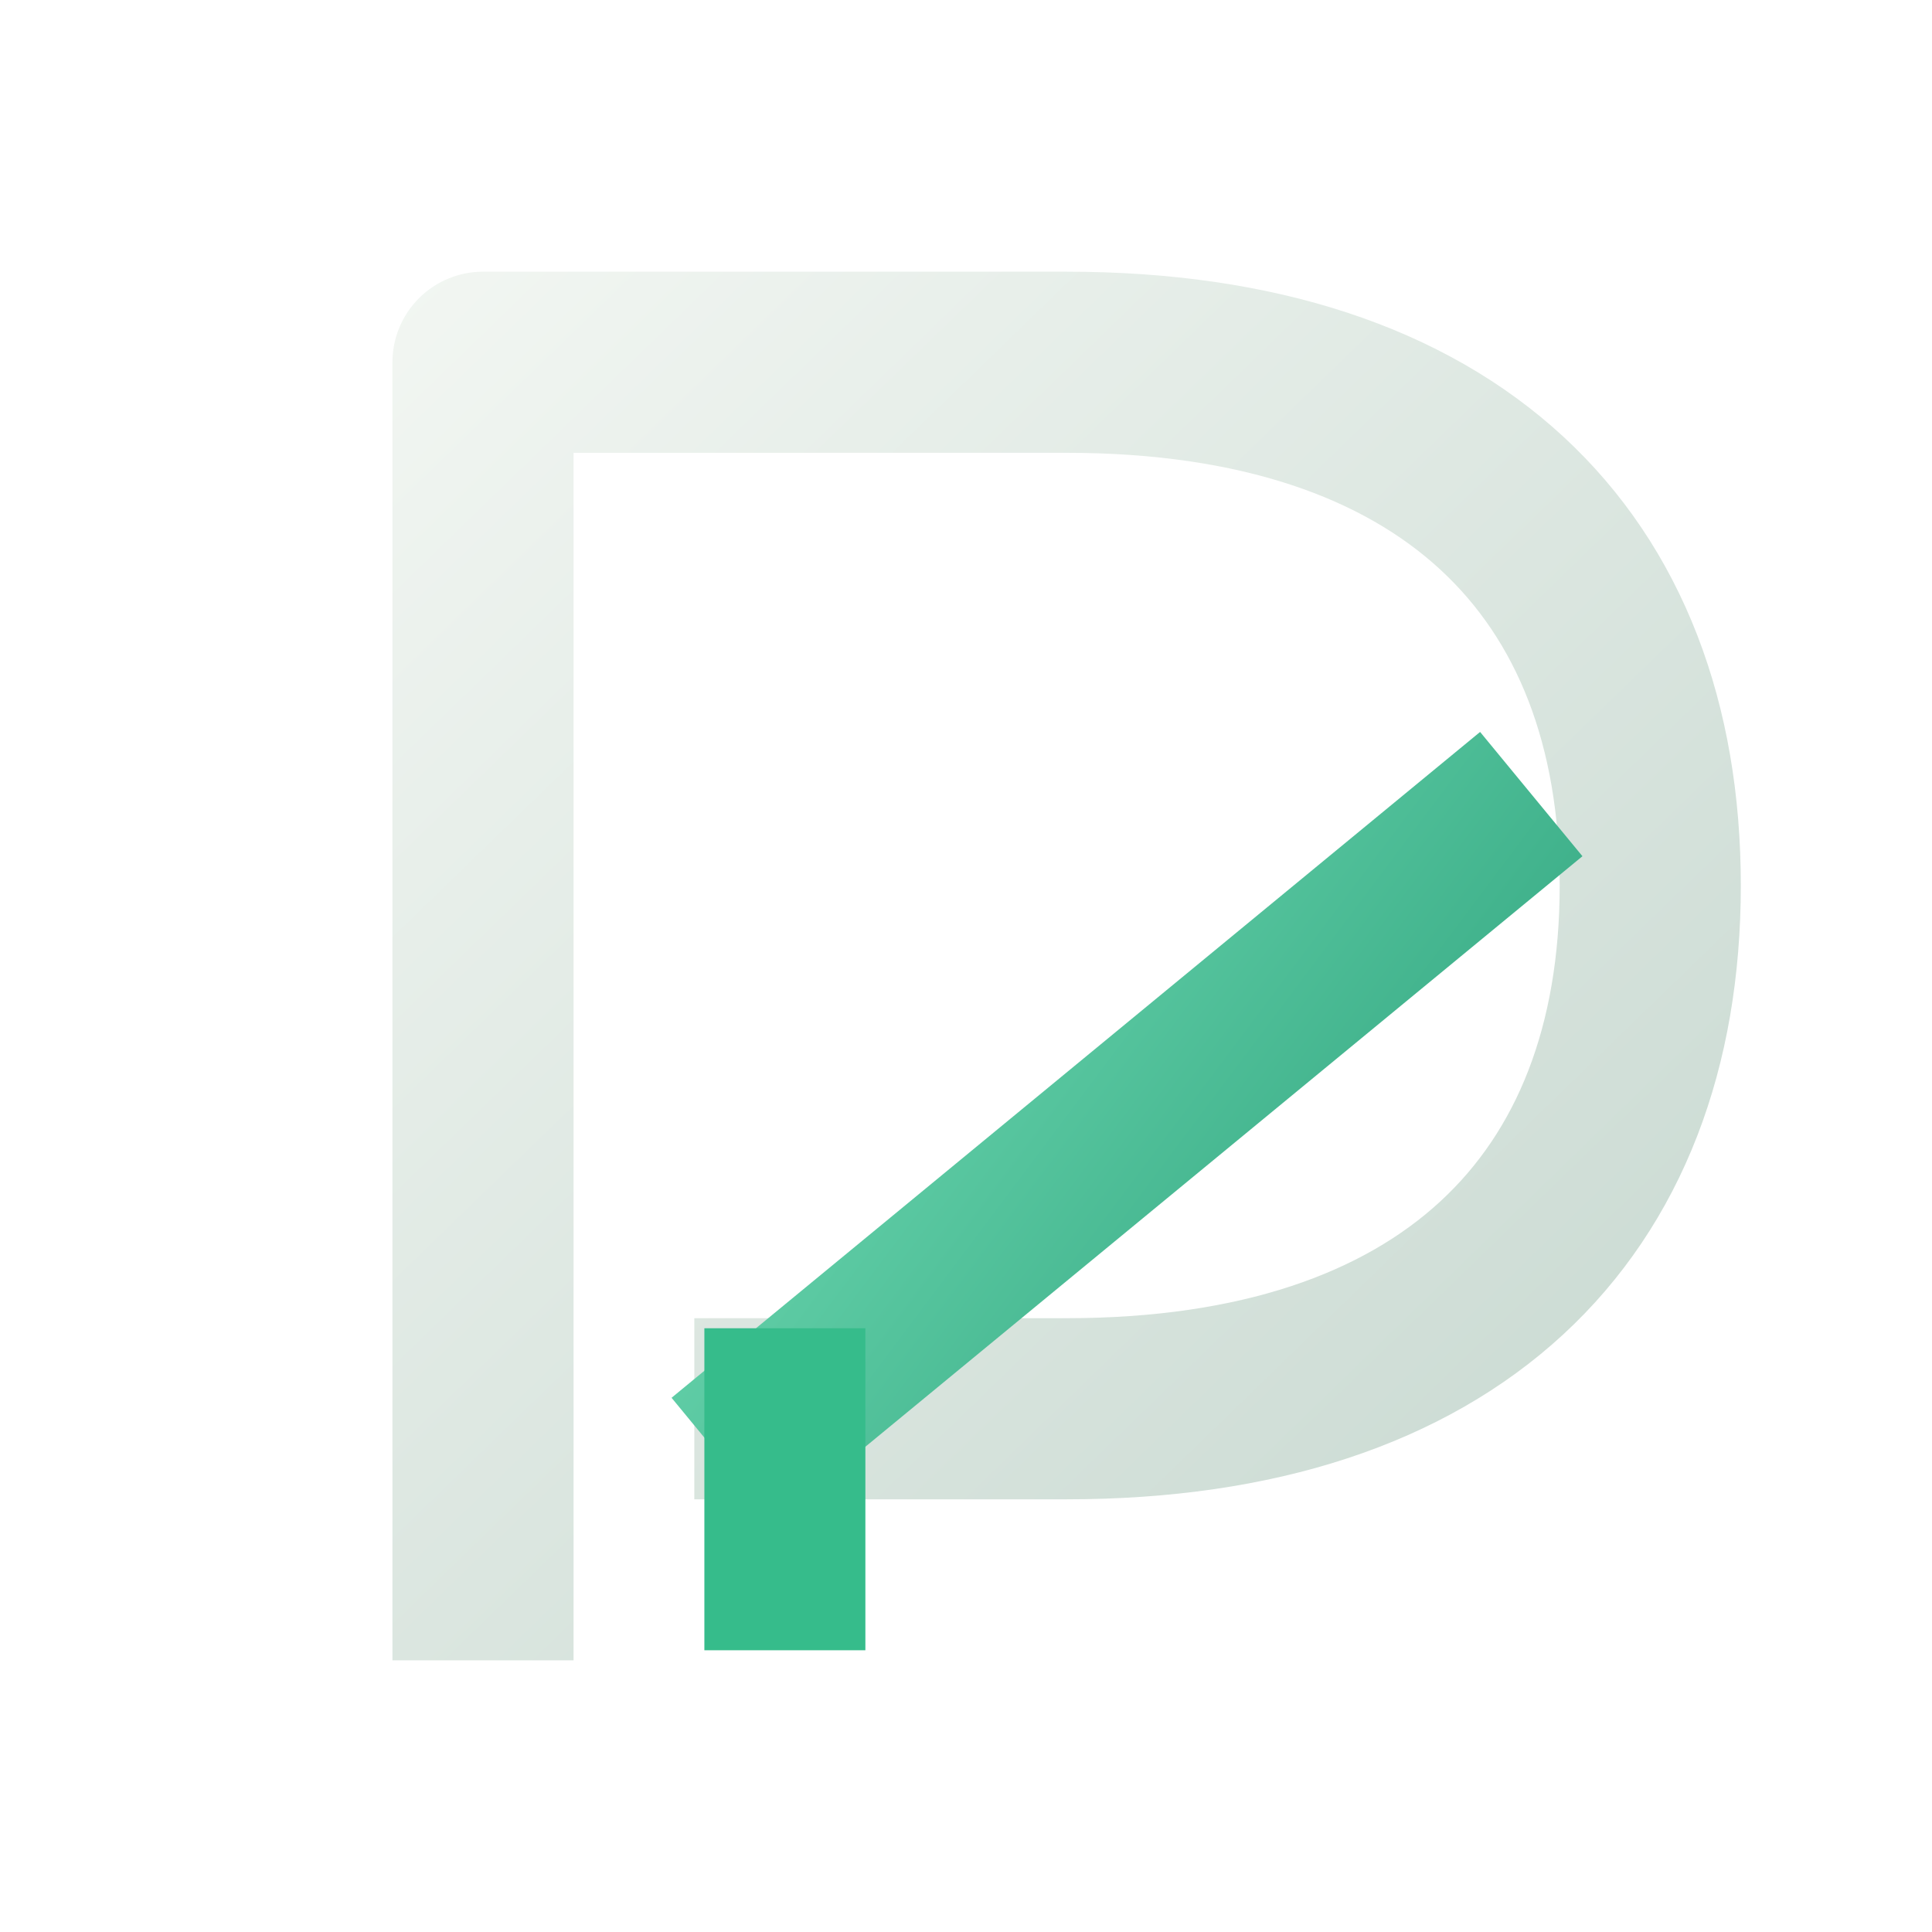
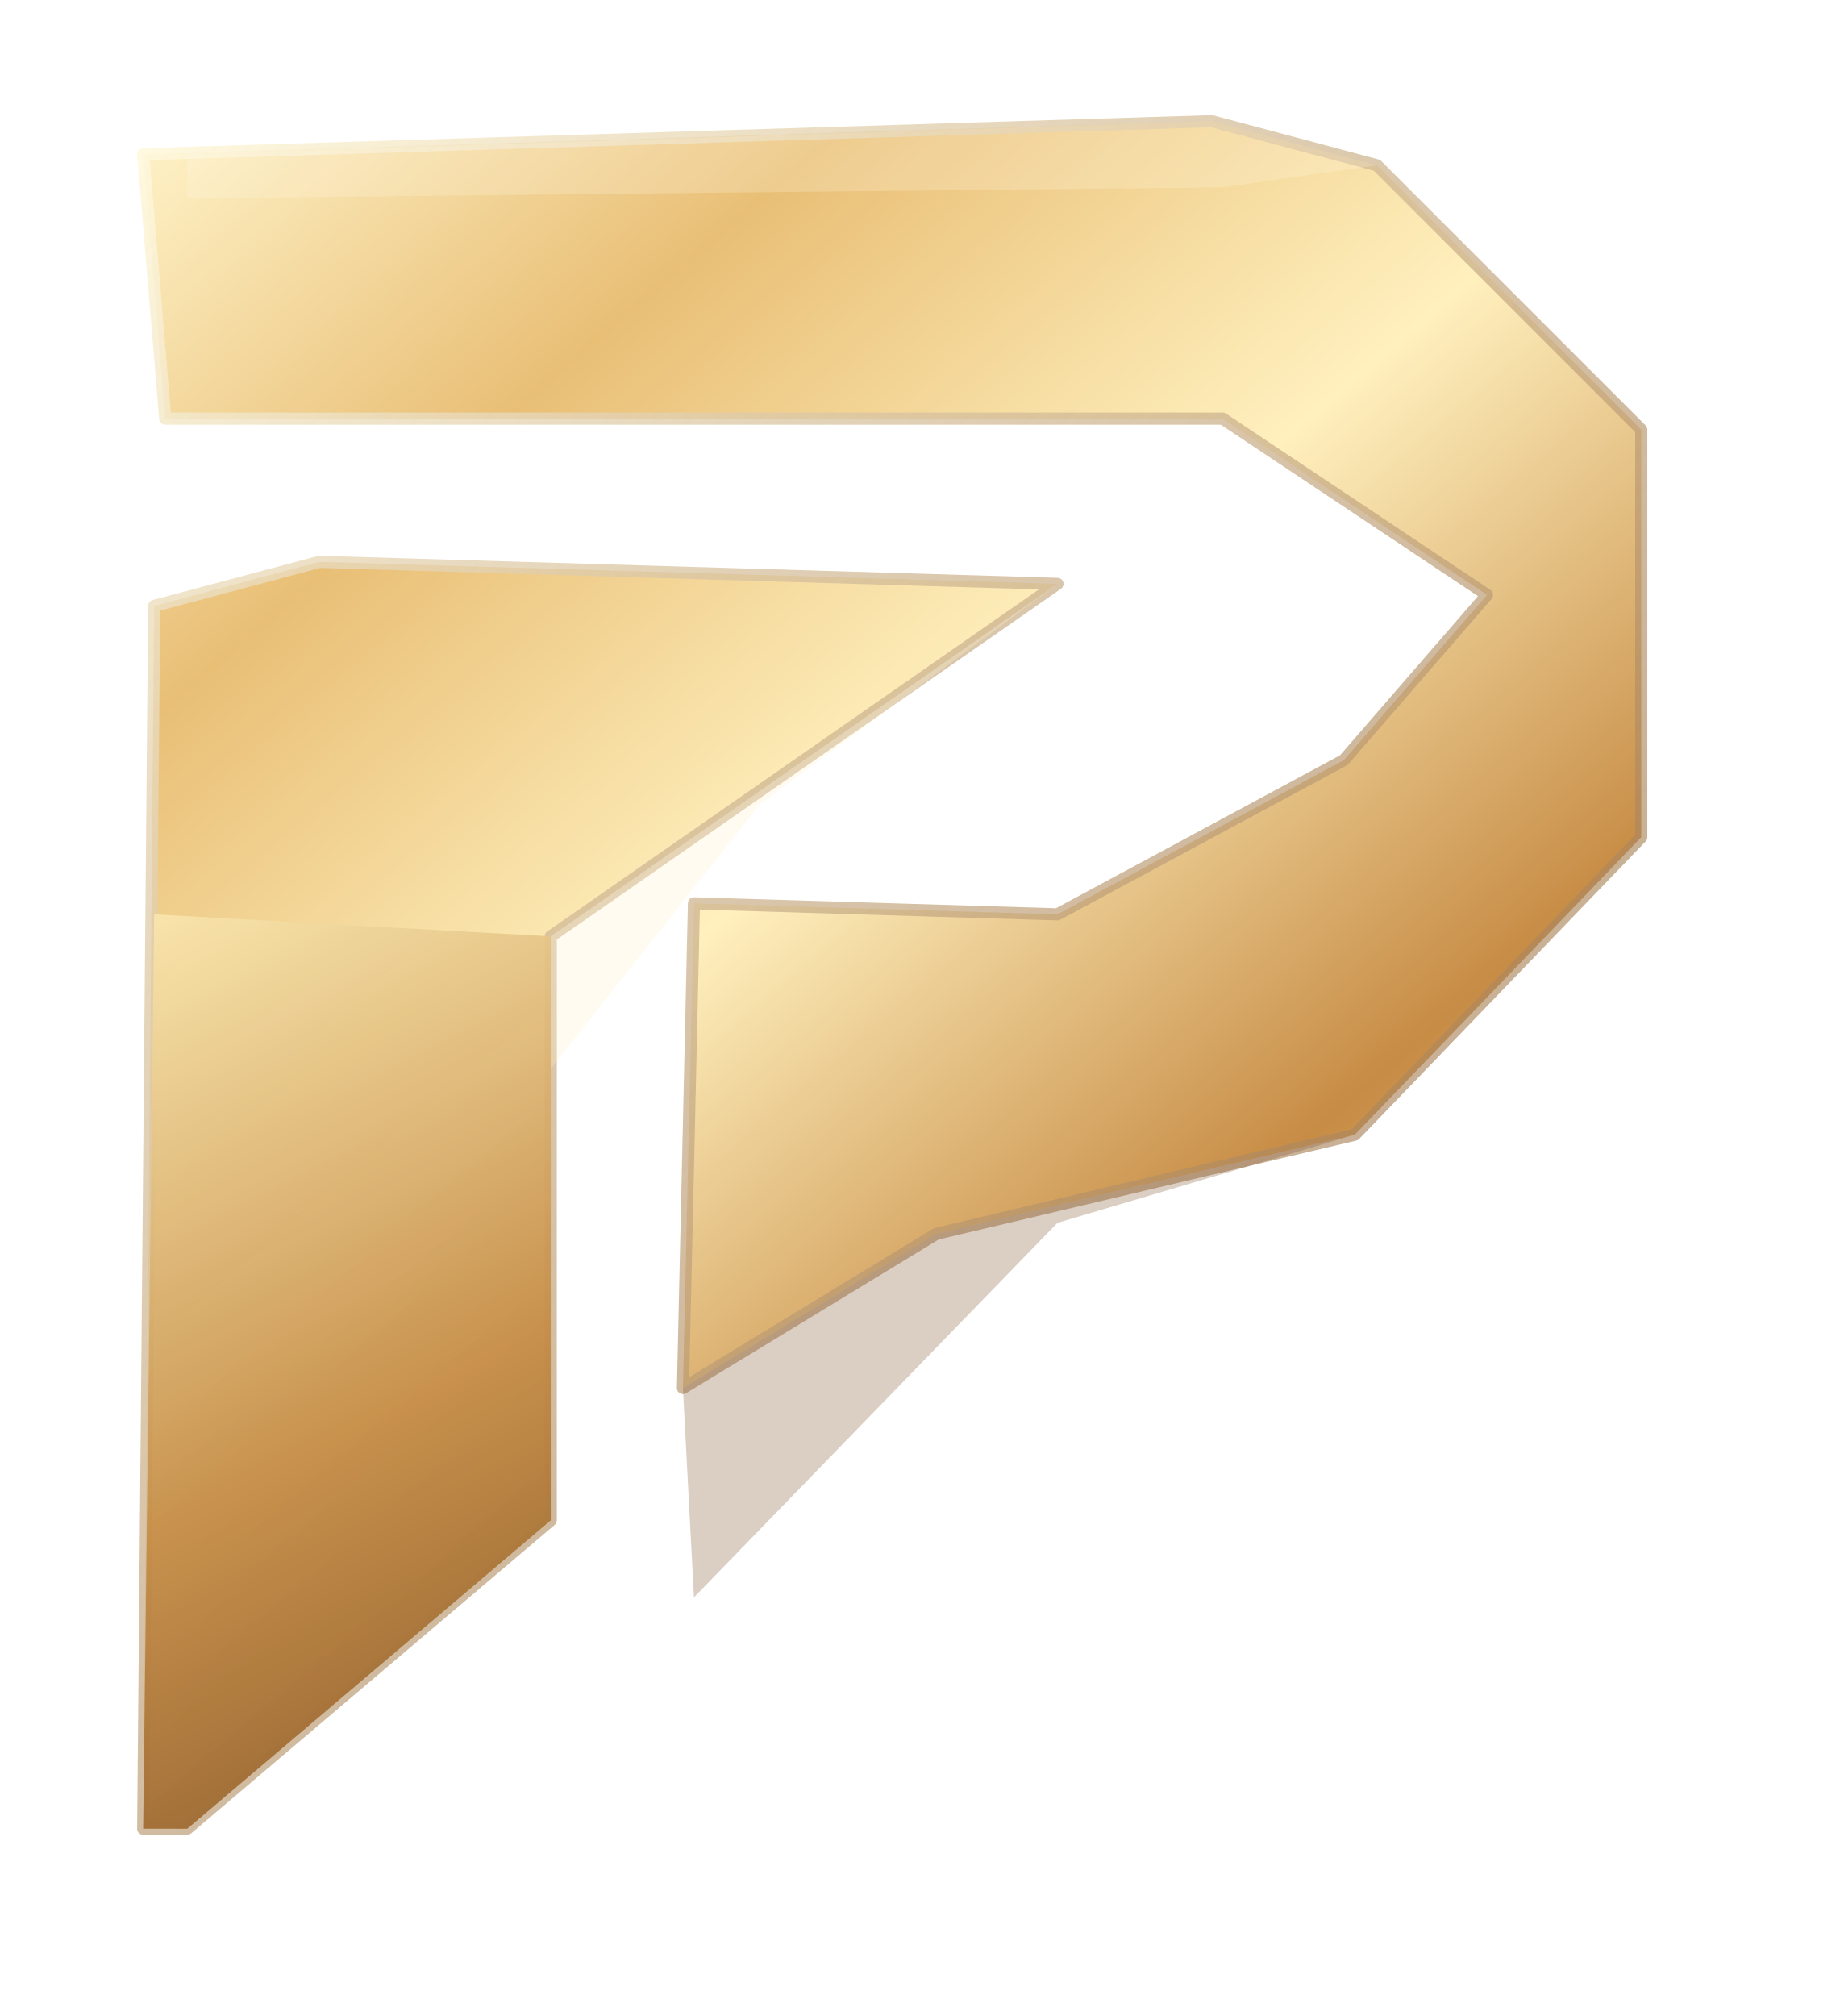
- <svg xmlns="http://www.w3.org/2000/svg" viewBox="0 0 96 96" role="img" aria-label="Pooya Labs P monogram">
+ <svg xmlns="http://www.w3.org/2000/svg" viewBox="0 0 167 183" role="img" aria-label="Pooya Labs gold folded-ribbon P mark">
  <defs>
-     <linearGradient id="mark-main" x1="18" y1="16" x2="82" y2="82" gradientUnits="userSpaceOnUse">
-       <stop stop-color="#F2F6F2" />
-       <stop offset="1" stop-color="#C7D8D0" />
+     <linearGradient id="gold" x1="16" y1="9" x2="150" y2="166" gradientUnits="userSpaceOnUse">
+       <stop stop-color="#fff3c9" />
+       <stop offset=".2" stop-color="#e9bf76" />
+       <stop offset=".43" stop-color="#fff0be" />
+       <stop offset=".67" stop-color="#c78c45" />
+       <stop offset=".84" stop-color="#f2d18d" />
+       <stop offset="1" stop-color="#a66d32" />
    </linearGradient>
-     <linearGradient id="mark-accent" x1="38" y1="42" x2="78" y2="72" gradientUnits="userSpaceOnUse">
-       <stop stop-color="#72DDB5" />
-       <stop offset="1" stop-color="#269B76" />
+     <linearGradient id="fold" x1="37" y1="65" x2="88" y2="164" gradientUnits="userSpaceOnUse">
+       <stop stop-color="#fff0b9" />
+       <stop offset=".5" stop-color="#c48b45" />
+       <stop offset="1" stop-color="#70431f" />
+     </linearGradient>
+     <linearGradient id="edge" x1="14" y1="13" x2="151" y2="151" gradientUnits="userSpaceOnUse">
+       <stop stop-color="#fff8dc" stop-opacity=".9" />
+       <stop offset="1" stop-color="#8b5a2c" stop-opacity=".55" />
    </linearGradient>
  </defs>
-   <path d="M24 78V18h29c19 0 29 10 29 26S72 70 53 70H39" fill="none" stroke="url(#mark-main)" stroke-width="9" stroke-linecap="square" stroke-linejoin="round" />
-   <path d="M39 70 73 42" fill="none" stroke="url(#mark-accent)" stroke-width="8" stroke-linecap="square" stroke-linejoin="round" />
-   <path d="M39 70v8" fill="none" stroke="#36BC8B" stroke-width="8" stroke-linecap="square" />
+   <g stroke="url(#edge)" stroke-width="1.1" stroke-linejoin="round">
+     <path fill="url(#gold)" d="M13 14 15 38 111 38 135 54 122 69 96 83 63 82 62 126 85 112 123 103 149 76 149 39 125 15 110 11Z" />
+     <path fill="url(#gold)" d="M96 53 29 51 14 55 13 166 17 166 50 138 50 85Z" />
+   </g>
+   <path d="M14 83 50 85 50 138 17 166 13 166Z" fill="url(#fold)" opacity=".92" />
+   <path d="M50 85 96 53 69 73 50 97Z" fill="#fff2c8" opacity=".28" />
+   <path d="M62 126 85 112 123 103 96 111 63 145Z" fill="#7d4e26" opacity=".28" />
+   <path d="M17 14 110 11 125 15 111 17 17 18Z" fill="#fff8e2" opacity=".24" />
</svg>
